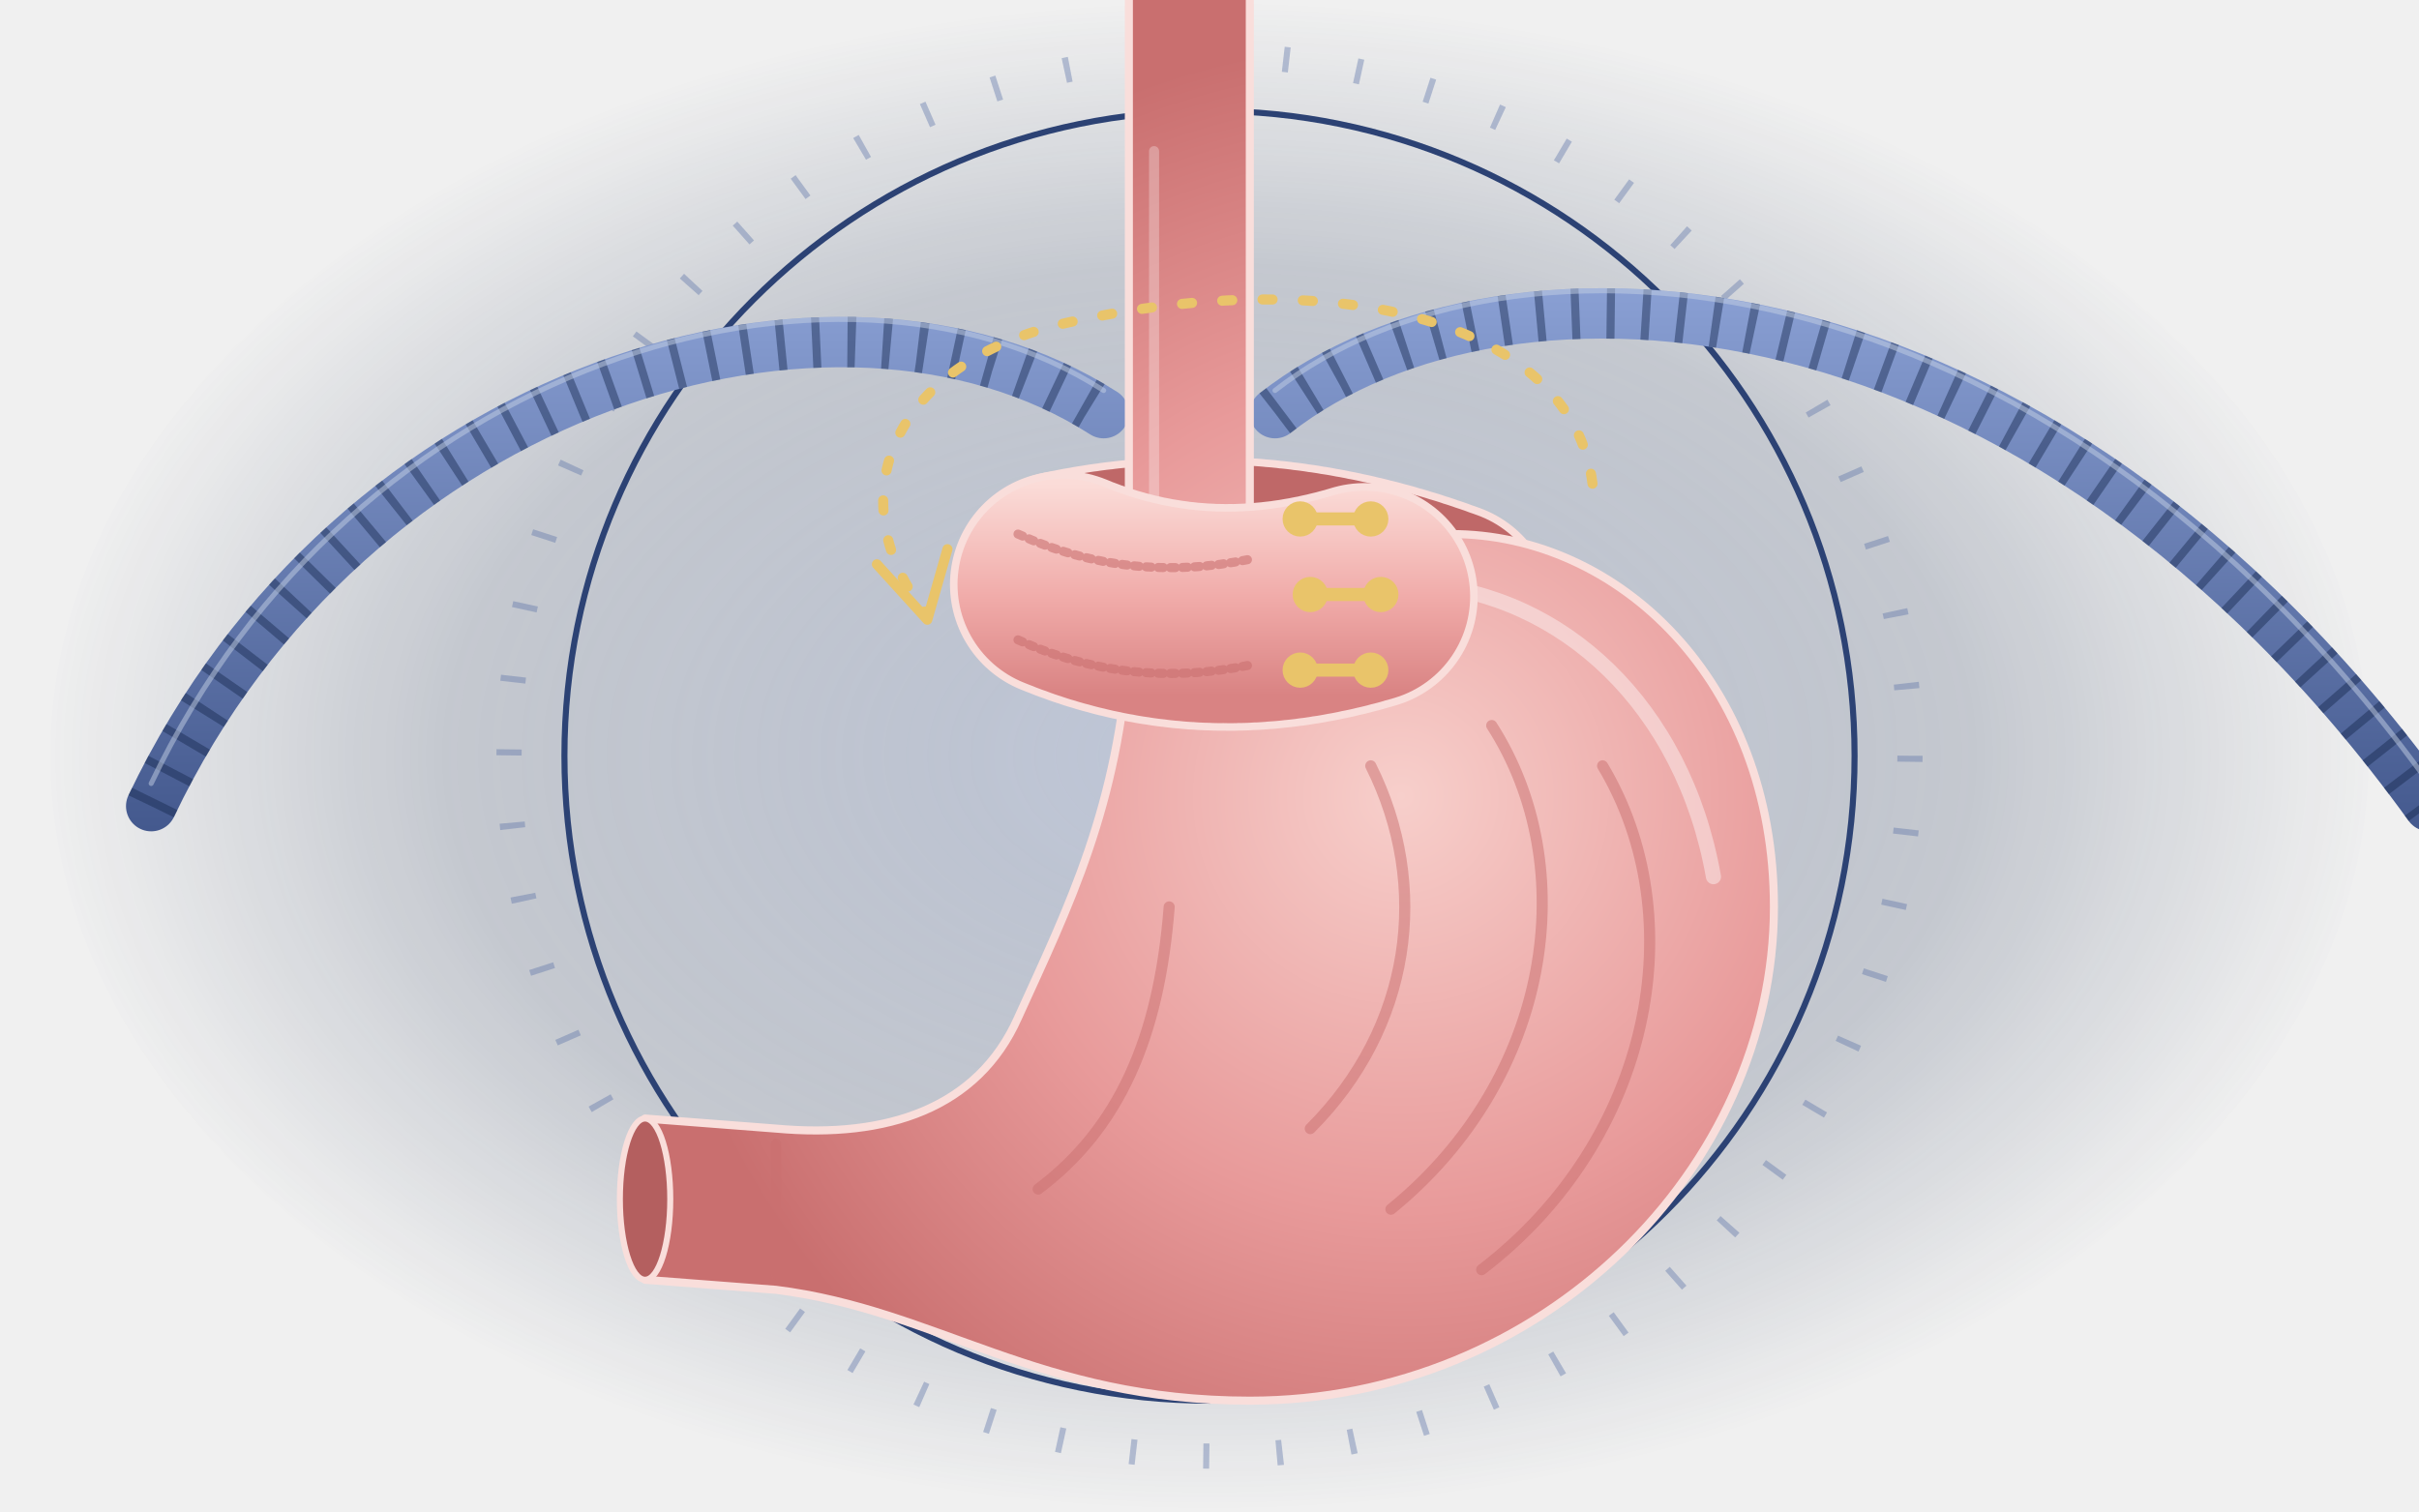
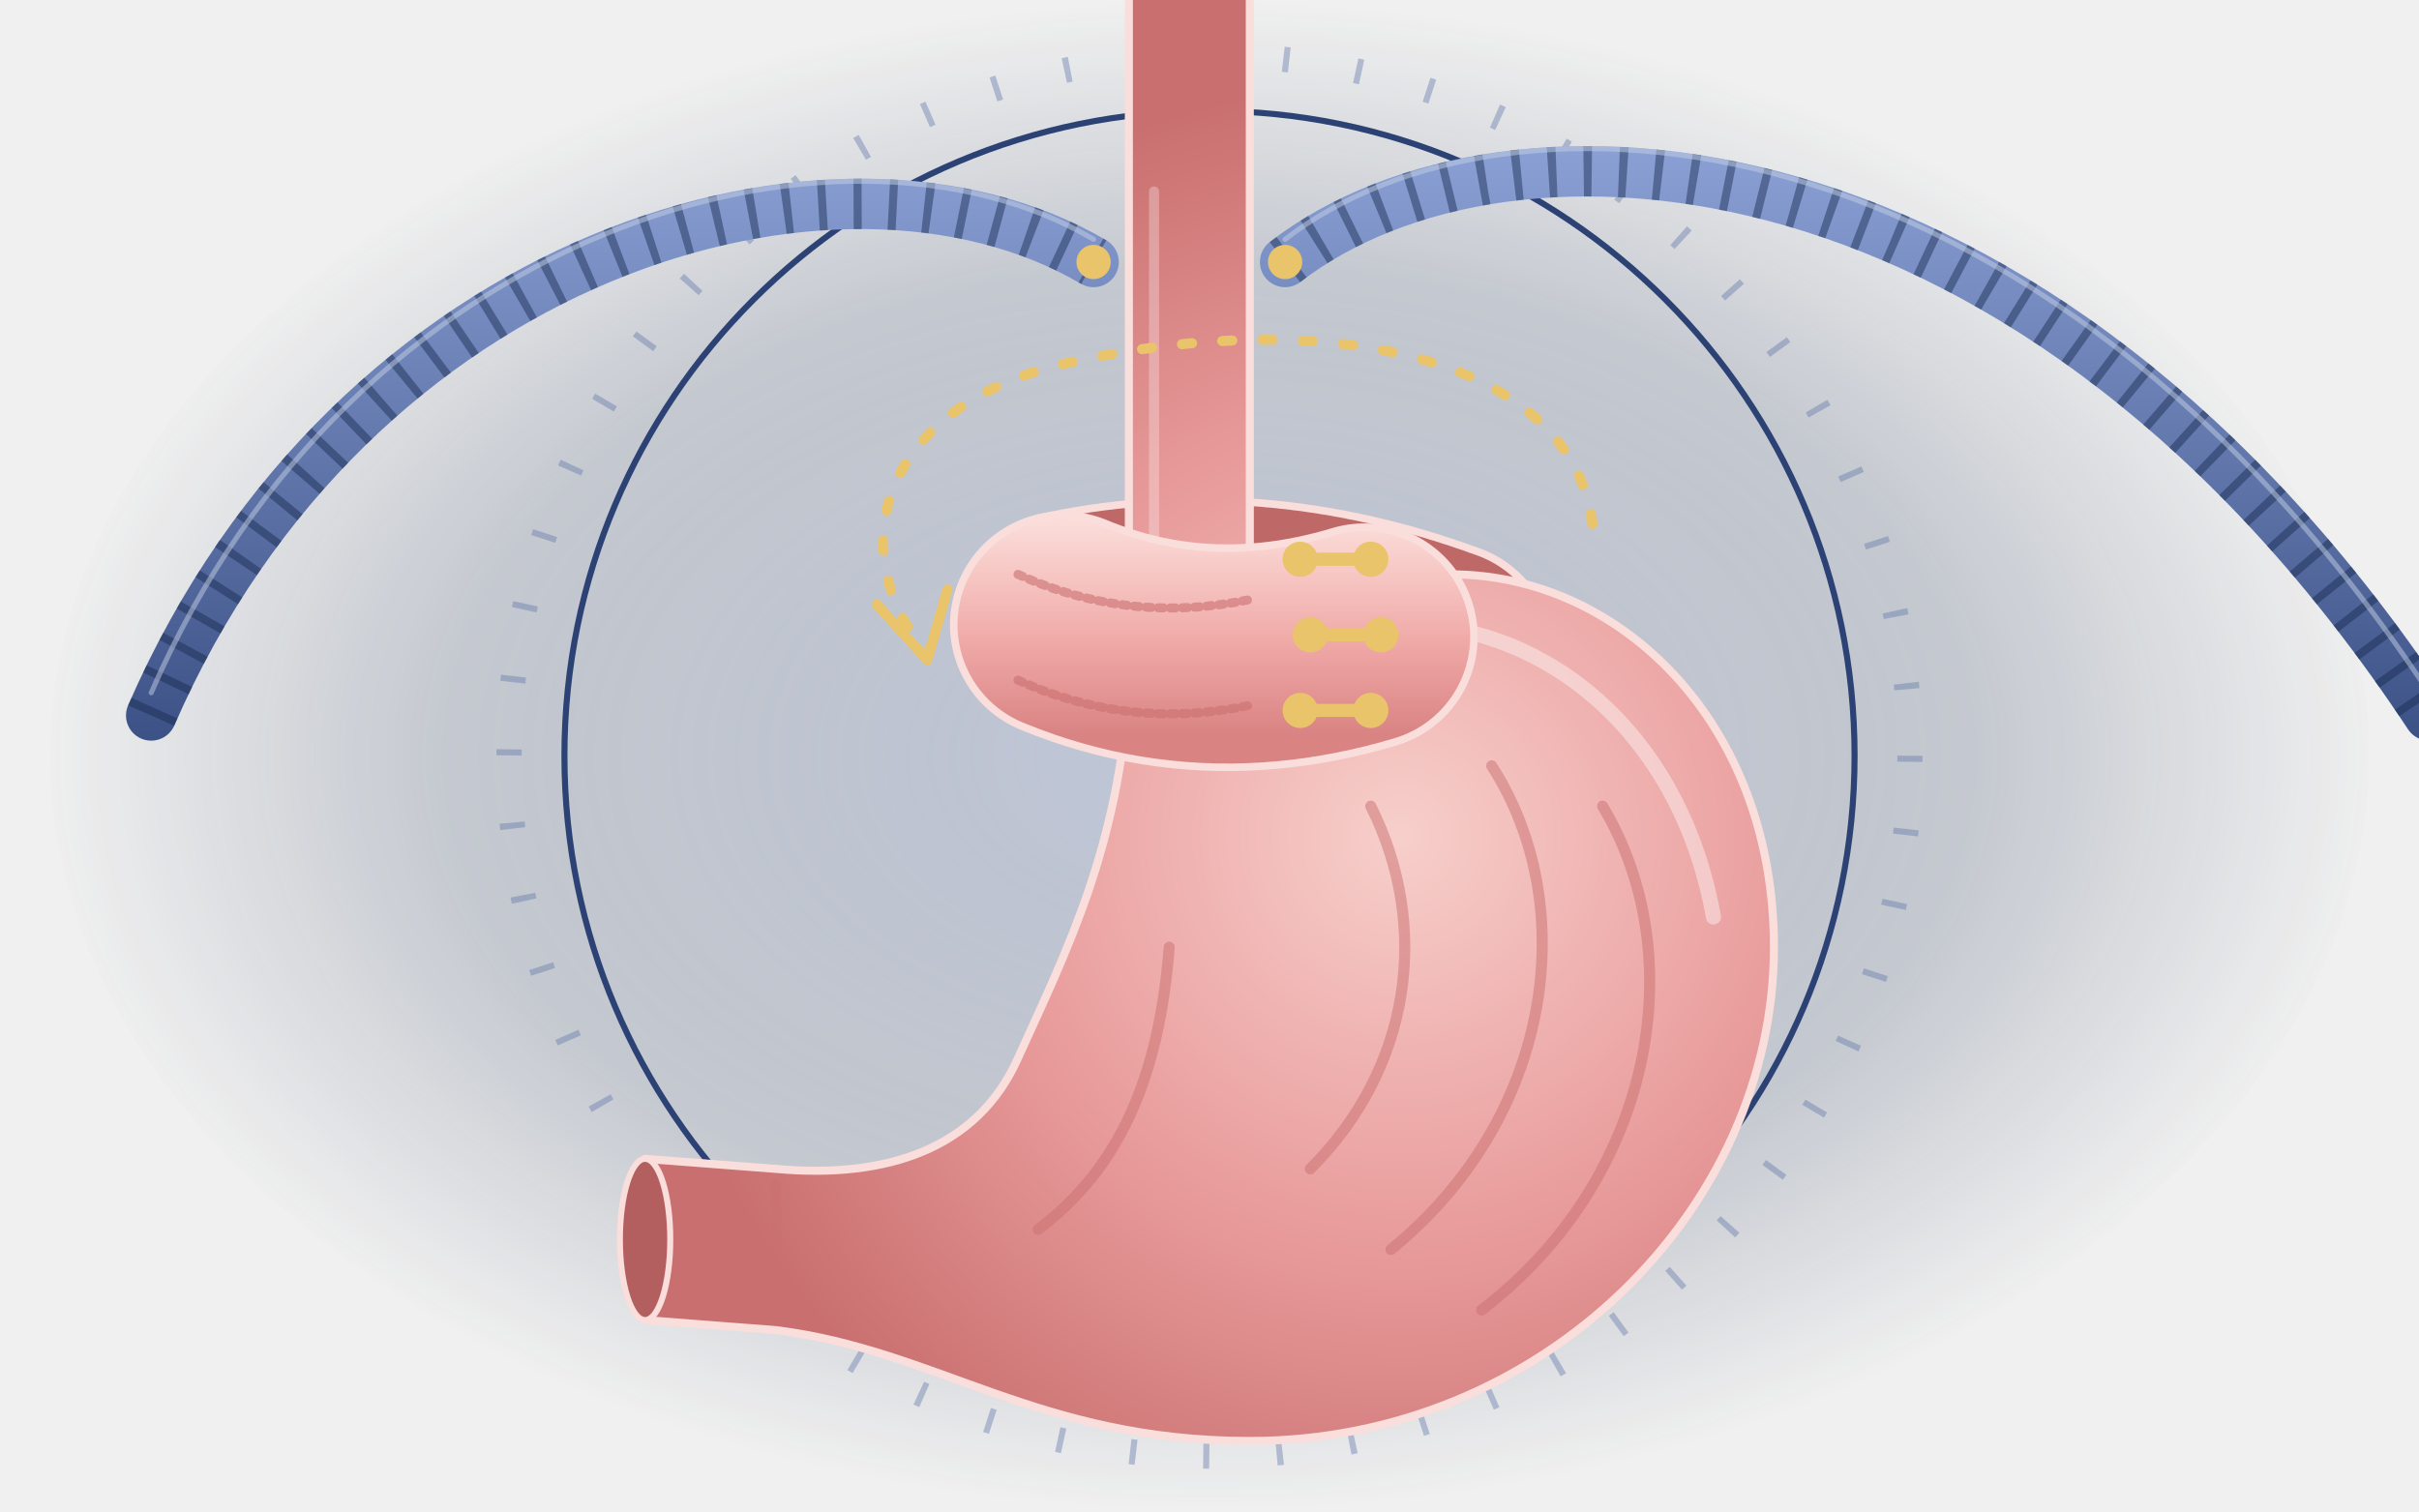
<svg xmlns="http://www.w3.org/2000/svg" viewBox="0 0 480 300" fill="none">
  <style>.bk,.fr{stroke-dasharray:1 1.4}.bk{animation:bk 7s ease-in-out infinite}.fr{animation:fr 7s ease-in-out infinite}.s{animation:s1 7s ease-out infinite}.s2{animation-name:s2}.s3{animation-name:s3}.ar{animation:ar 7s ease-in-out infinite}.rr{transform-origin:226px 86px;animation:rr 7s ease-out infinite}@keyframes bk{0%,10%{stroke-dashoffset:1;opacity:0}12%{opacity:1}36%,92%{stroke-dashoffset:0;opacity:1}100%{stroke-dashoffset:0;opacity:0}}@keyframes fr{0%,34%{stroke-dashoffset:1;opacity:0}36%{opacity:1}60%,92%{stroke-dashoffset:0;opacity:1}100%{stroke-dashoffset:0;opacity:0}}@keyframes s1{0%,60%{opacity:0;transform:translateX(-5px)}66%,92%{opacity:1;transform:none}100%{opacity:0}}@keyframes s2{0%,65%{opacity:0;transform:translateX(-5px)}71%,92%{opacity:1;transform:none}100%{opacity:0}}@keyframes s3{0%,70%{opacity:0;transform:translateX(-5px)}76%,92%{opacity:1;transform:none}100%{opacity:0}}@keyframes ar{0%,6%{opacity:0}14%,56%{opacity:1}64%,100%{opacity:0}}@keyframes rr{0%,74%{opacity:0;transform:scale(.8)}80%{opacity:.9}92%,100%{opacity:0;transform:scale(1.25)}}@media (prefers-reduced-motion:reduce){*{animation:none!important}}</style>
  <defs>
    <radialGradient id="bg" cx="50%" cy="50%" r="50%">
      <stop offset="0" stop-color="#5d74a8" stop-opacity=".34" />
      <stop offset=".65" stop-color="#16294d" stop-opacity=".2" />
      <stop offset="1" stop-color="#16294d" stop-opacity="0" />
    </radialGradient>
    <radialGradient id="og" gradientUnits="userSpaceOnUse" cx="262" cy="128" r="150">
      <stop offset="0" stop-color="#f7cfcb" />
      <stop offset=".55" stop-color="#e89a9a" />
      <stop offset="1" stop-color="#c96f6f" />
    </radialGradient>
-     <linearGradient id="dg" gradientUnits="userSpaceOnUse" x1="0" y1="20" x2="0" y2="150">
+     <linearGradient id="dg" gradientUnits="userSpaceOnUse" x1="0" y1="-6" x2="0" y2="120">
      <stop offset="0" stop-color="#8ea4d8" />
      <stop offset="1" stop-color="#3a4f84" />
    </linearGradient>
    <filter id="bl" x="-60%" y="-60%" width="220%" height="220%">
      <feGaussianBlur stdDeviation="10" />
    </filter>
    <linearGradient id="cf" gradientUnits="userSpaceOnUse" x1="0" y1="66" x2="0" y2="108">
      <stop offset="0" stop-color="#fbdcd8" />
      <stop offset=".55" stop-color="#f0aaa8" />
      <stop offset="1" stop-color="#d98383" />
    </linearGradient>
  </defs>
  <ellipse cx="240" cy="150" rx="230" ry="150" fill="url(#bg)" />
  <circle cx="240" cy="150" r="128" stroke="#2c4274" stroke-width="1.2" />
  <circle cx="240" cy="150" r="139" stroke="#5d74a8" stroke-width="5" stroke-dasharray="1.2 13.36" opacity=".4" />
  <g transform="translate(16 30)">
-     <path d="M14 130C54 46 150 18 203 52M237 52C283 16 388 22 466 130" stroke="url(#dg)" stroke-width="10" stroke-linecap="round" />
-     <path d="M14 130C54 46 150 18 203 52M237 52C283 16 388 22 466 130" stroke="#16294d" stroke-width="10" stroke-dasharray="1.6 5.4" opacity=".45" />
-     <path d="M14 130C54 46 150 18 203 52M237 52C283 16 388 22 466 130" stroke="#c3cfe3" stroke-width="1" opacity=".5" transform="translate(0 -4.5)" stroke-linecap="round" />
-     <path class="bk" pathLength="1" d="M270 92Q232 78 195 86" stroke="#f9dedb" stroke-width="45" stroke-linecap="round" />
-     <path class="bk" pathLength="1" d="M270 92Q232 78 195 86" stroke="#bf6868" stroke-width="42" stroke-linecap="round" />
-     <path d="M208 -40L208 98C206 130 196 150 186 172C178 190 160 196 138 194L112 192L112 224L138 226C170 230 190 248 232 248C290 248 336 202 336 150C336 105 305 76 272 76C252 76 238 88 232 104L232 -40Z" fill="url(#og)" stroke="#f9dedb" stroke-width="1.6" stroke-linejoin="round" />
-     <g stroke="#c96f6f" stroke-width="2.2" stroke-linecap="round" opacity=".5">
-       <path d="M302 122C320 152 312 196 278 222" />
-       <path d="M280 114C298 142 292 184 260 210" />
-       <path d="M216 150C214 176 206 194 190 206" />
-       <path d="M256 122C268 146 264 174 244 194" />
+     <path d="M14 112C54 20 150 -8 201 22M239 22C283 -12 388 -6 466 112" stroke="url(#dg)" stroke-width="10" stroke-linecap="round" />
+     <path d="M14 112C54 20 150 -8 201 22M239 22C283 -12 388 -6 466 112" stroke="#16294d" stroke-width="10" stroke-dasharray="1.6 5.4" opacity=".45" />
+     <path d="M14 112C54 20 150 -8 201 22M239 22C283 -12 388 -6 466 112" stroke="#c3cfe3" stroke-width="1" opacity=".5" transform="translate(0 -4.5)" stroke-linecap="round" />
+     <g transform="translate(0 8)">
+       <path class="bk" pathLength="1" d="M270 92Q232 78 195 86" stroke="#f9dedb" stroke-width="45" stroke-linecap="round" />
+       <path class="bk" pathLength="1" d="M270 92Q232 78 195 86" stroke="#bf6868" stroke-width="42" stroke-linecap="round" />
+       <path d="M208 -48L208 98C206 130 196 150 186 172C178 190 160 196 138 194L112 192L112 224L138 226C170 230 190 248 232 248C290 248 336 202 336 150C336 105 305 76 272 76C252 76 238 88 232 104L232 -48Z" fill="url(#og)" stroke="#f9dedb" stroke-width="1.6" stroke-linejoin="round" />
+       <g stroke="#c96f6f" stroke-width="2.2" stroke-linecap="round" opacity=".5">
+         <path d="M302 122C320 152 312 196 278 222" />
+         <path d="M280 114C298 142 292 184 260 210" />
+         <path d="M216 150C214 176 206 194 190 206" />
+         <path d="M256 122C268 146 264 174 244 194" />
+       </g>
+       <path d="M266 86C294 88 318 110 324 144" stroke="#fff" stroke-width="3" stroke-linecap="round" opacity=".4" />
+       <path d="M213 0V92" stroke="#fff" stroke-width="2" stroke-linecap="round" opacity=".28" />
+       <ellipse cx="112" cy="208" rx="5" ry="16" fill="#b45f5f" stroke="#f9dedb" stroke-width="1.2" />
+       <path d="M138 197v26" stroke="#c96f6f" stroke-width="2" stroke-linecap="round" opacity=".6" />
+       <path class="fr" pathLength="1" d="M195 86Q224 98 256 88" stroke="#f9dedb" stroke-width="45" stroke-linecap="round" />
+       <path class="fr" pathLength="1" d="M195 86Q224 98 256 88" stroke="url(#cf)" stroke-width="42" stroke-linecap="round" />
+       <g class="fr" pathLength="1" stroke="#c96f6f" stroke-width="1.8" stroke-linecap="round" opacity=".6">
+         <path pathLength="1" class="fr" d="M186 76Q208 86 232 81" />
+         <path pathLength="1" class="fr" d="M186 97Q208 107 232 102" />
+       </g>
+       <g stroke="#e9c46a" stroke-width="2.6" stroke-linecap="round">
+         <g class="s">
+           <path d="M242 73h14" />
+           <circle cx="242" cy="73" r="2.2" fill="#e9c46a" />
+           <circle cx="256" cy="73" r="2.2" fill="#e9c46a" />
+         </g>
+         <g class="s s2">
+           <path d="M244 88h14" />
+           <circle cx="244" cy="88" r="2.2" fill="#e9c46a" />
+           <circle cx="258" cy="88" r="2.2" fill="#e9c46a" />
+         </g>
+         <g class="s s3">
+           <path d="M242 103h14" />
+           <circle cx="242" cy="103" r="2.2" fill="#e9c46a" />
+           <circle cx="256" cy="103" r="2.2" fill="#e9c46a" />
+         </g>
+       </g>
+       <g class="ar" stroke="#e9c46a" stroke-width="2" stroke-linecap="round" stroke-linejoin="round">
+         <path d="M300 66C296 34 250 22 196 34C160 42 150 70 168 92" stroke-dasharray="2 6" />
+         <path d="M158 82l10 11 4-14" />
+       </g>
+       <ellipse class="rr" cx="226" cy="86" rx="56" ry="38" stroke="#e9c46a" stroke-width="1.6" opacity="0" />
    </g>
-     <path d="M266 86C294 88 318 110 324 144" stroke="#fff" stroke-width="3" stroke-linecap="round" opacity=".4" />
-     <path d="M213 0V92" stroke="#fff" stroke-width="2" stroke-linecap="round" opacity=".28" />
-     <ellipse cx="112" cy="208" rx="5" ry="16" fill="#b45f5f" stroke="#f9dedb" stroke-width="1.2" />
-     <path d="M138 197v26" stroke="#c96f6f" stroke-width="2" stroke-linecap="round" opacity=".6" />
-     <path class="fr" pathLength="1" d="M195 86Q224 98 256 88" stroke="#f9dedb" stroke-width="45" stroke-linecap="round" />
-     <path class="fr" pathLength="1" d="M195 86Q224 98 256 88" stroke="url(#cf)" stroke-width="42" stroke-linecap="round" />
-     <g class="fr" pathLength="1" stroke="#c96f6f" stroke-width="1.8" stroke-linecap="round" opacity=".6">
-       <path pathLength="1" class="fr" d="M186 76Q208 86 232 81" />
-       <path pathLength="1" class="fr" d="M186 97Q208 107 232 102" />
+     <g fill="#e9c46a">
+       <circle cx="201" cy="22" r="3.4" />
+       <circle cx="239" cy="22" r="3.4" />
    </g>
-     <g stroke="#e9c46a" stroke-width="2.6" stroke-linecap="round">
-       <g class="s">
-         <path d="M242 73h14" />
-         <circle cx="242" cy="73" r="2.2" fill="#e9c46a" />
-         <circle cx="256" cy="73" r="2.2" fill="#e9c46a" />
-       </g>
-       <g class="s s2">
-         <path d="M244 88h14" />
-         <circle cx="244" cy="88" r="2.2" fill="#e9c46a" />
-         <circle cx="258" cy="88" r="2.2" fill="#e9c46a" />
-       </g>
-       <g class="s s3">
-         <path d="M242 103h14" />
-         <circle cx="242" cy="103" r="2.2" fill="#e9c46a" />
-         <circle cx="256" cy="103" r="2.2" fill="#e9c46a" />
-       </g>
-     </g>
-     <g class="ar" stroke="#e9c46a" stroke-width="2" stroke-linecap="round" stroke-linejoin="round">
-       <path d="M300 66C296 34 250 22 196 34C160 42 150 70 168 92" stroke-dasharray="2 6" />
-       <path d="M158 82l10 11 4-14" />
-     </g>
-     <ellipse class="rr" cx="226" cy="86" rx="56" ry="38" stroke="#e9c46a" stroke-width="1.6" opacity="0" />
  </g>
</svg>
